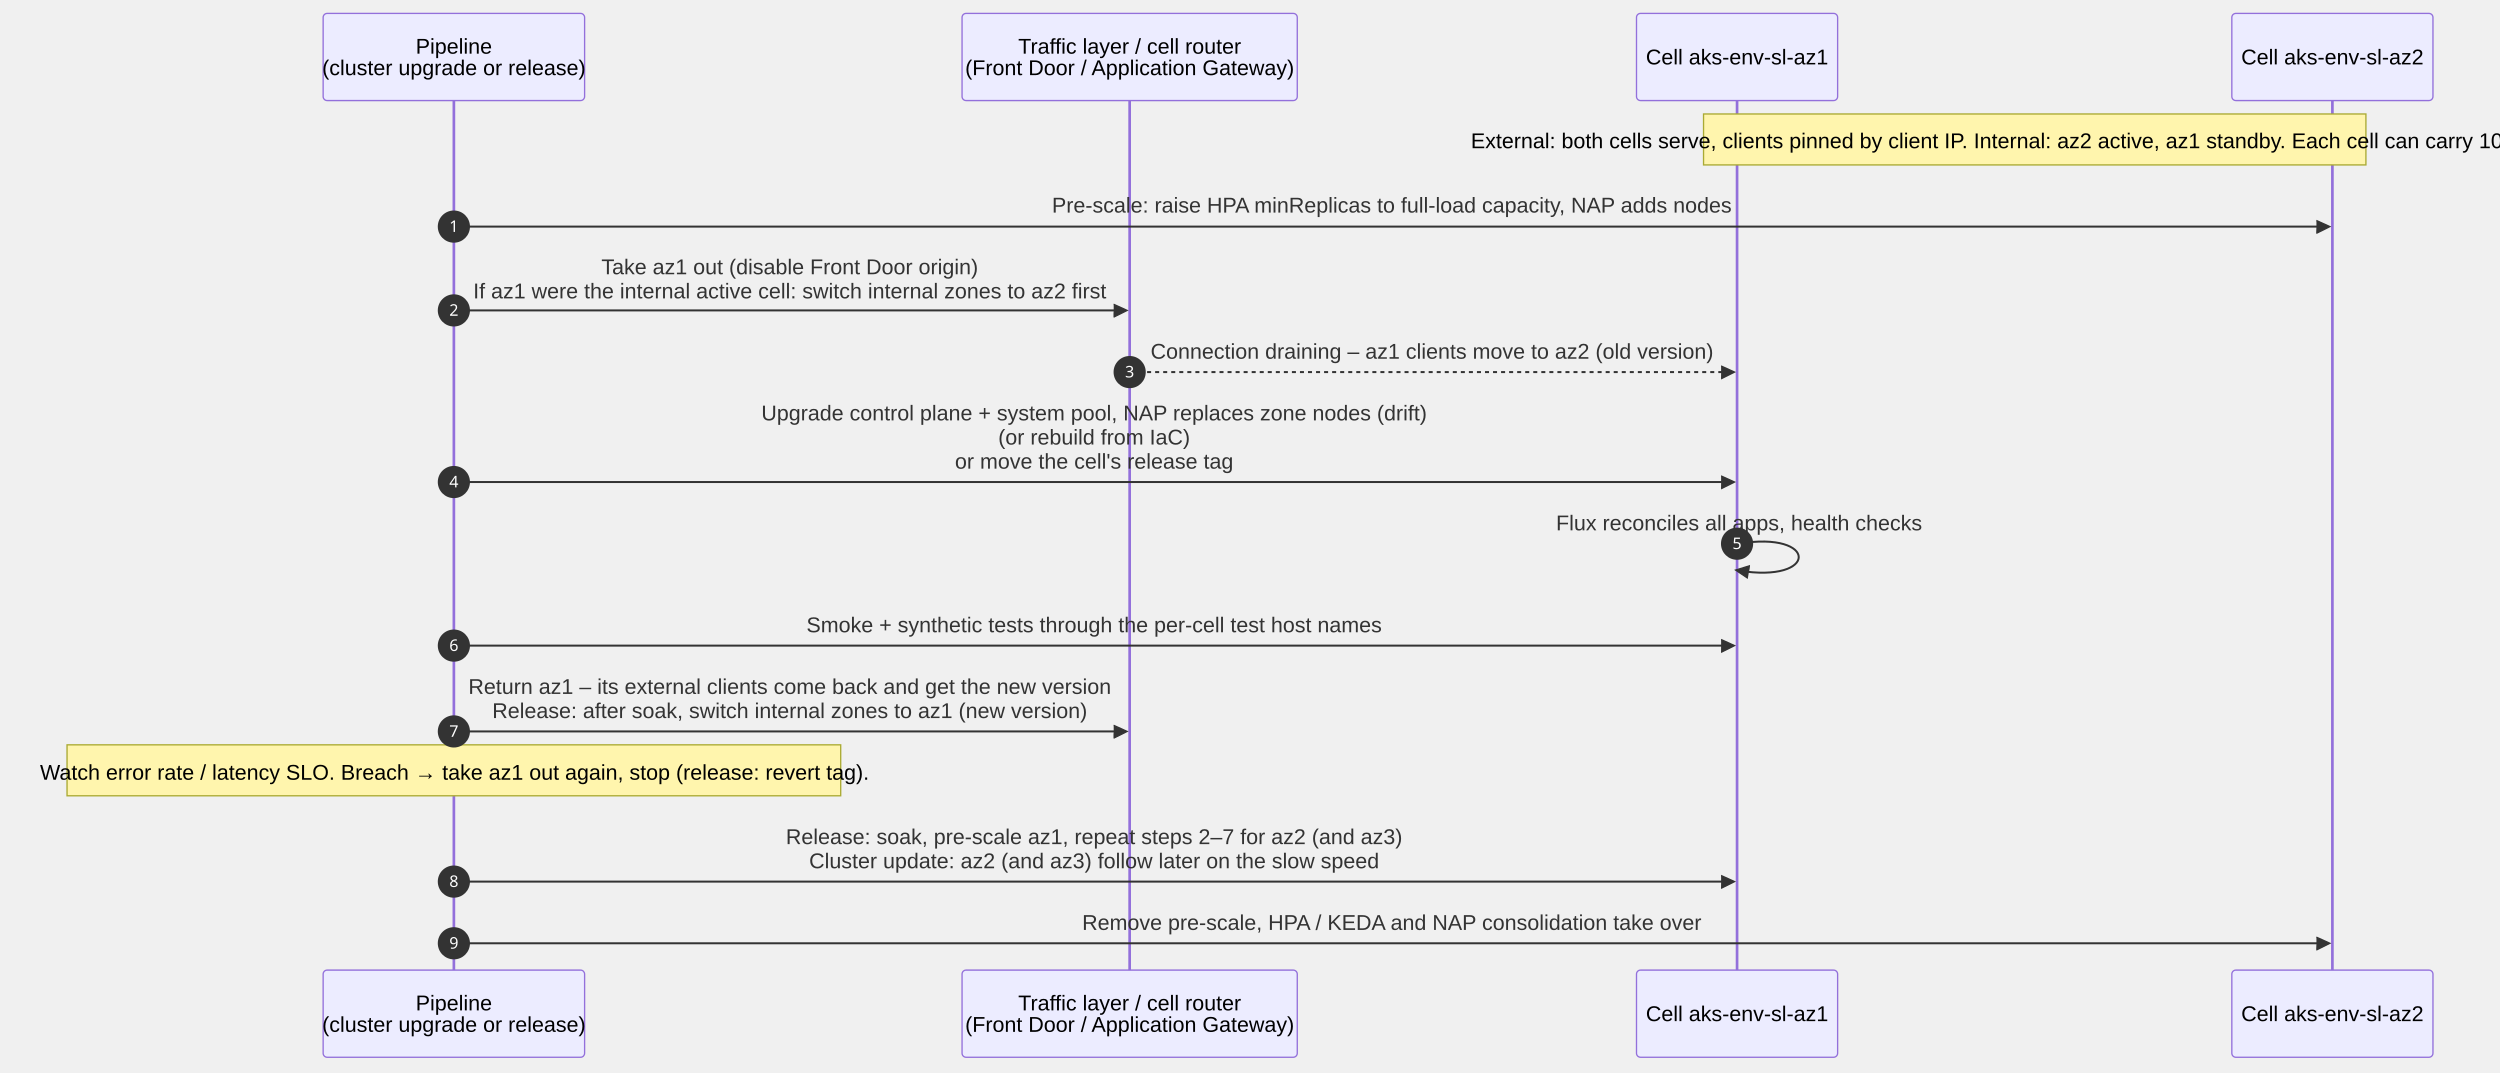
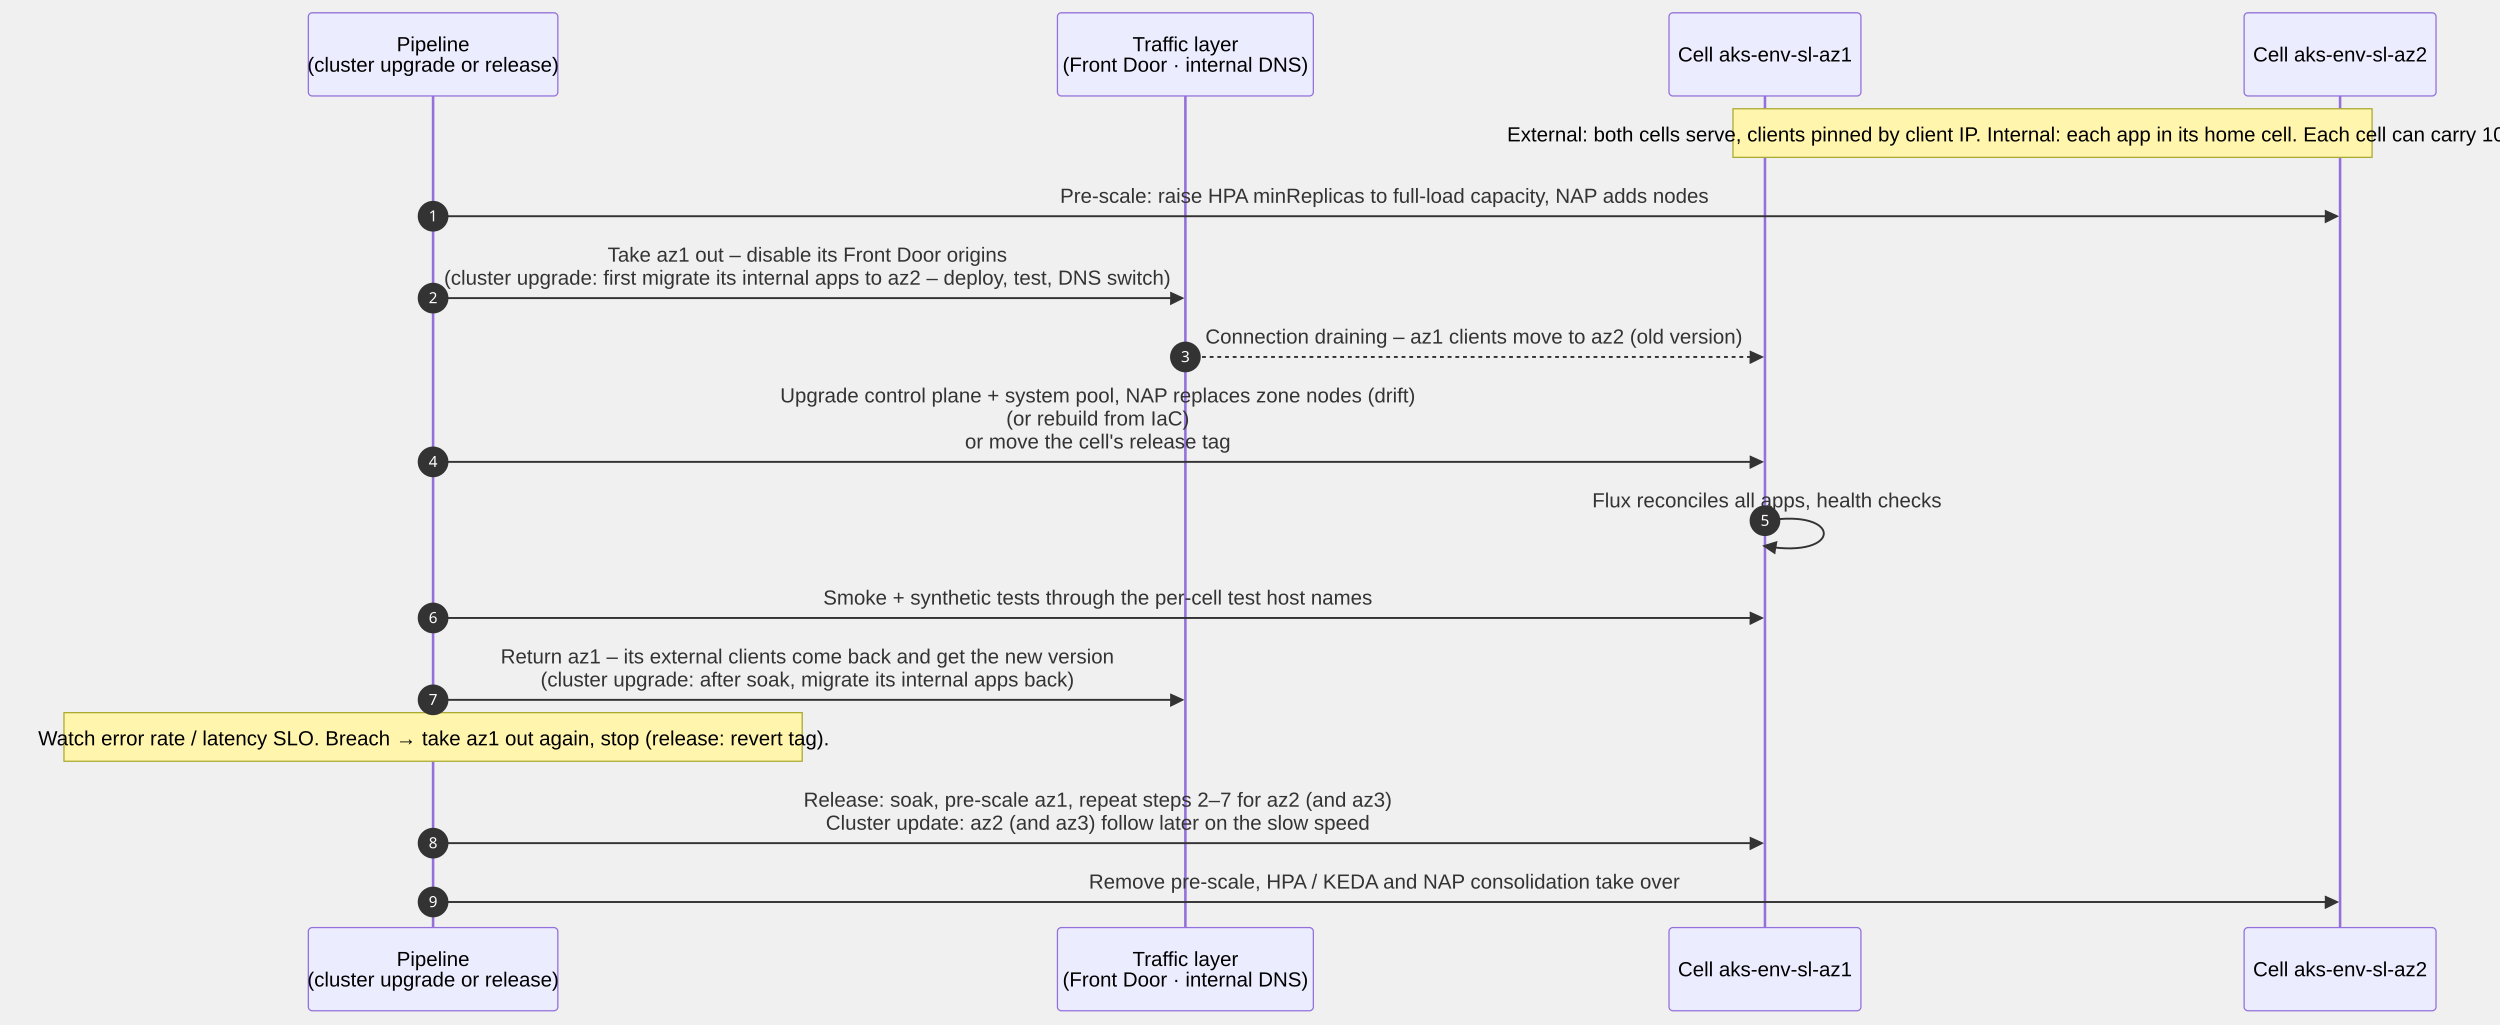
- <svg xmlns="http://www.w3.org/2000/svg" id="my-svg" width="100%" style="max-width: 1864.5px; background-color: white;" viewBox="-241 -10 1864.5 799.5" role="graphics-document document" aria-roledescription="sequence">
+ <svg xmlns="http://www.w3.org/2000/svg" id="my-svg" width="100%" style="max-width: 1954px; background-color: white;" viewBox="-241 -10 1954 801" role="graphics-document document" aria-roledescription="sequence">
  <g>
-     <rect x="1423.5" y="713.5" fill="#eaeaea" stroke="#666" width="150" height="65" name="B" rx="3" ry="3" class="actor actor-bottom" />
-     <text x="1498.5" y="746" dominant-baseline="central" alignment-baseline="central" class="actor actor-box" style="text-anchor: middle; font-size: 16px; font-weight: 400;">
-       <tspan x="1498.5" dy="0">Cell aks-env-sl-az2</tspan>
+     <rect x="1513" y="715" fill="#eaeaea" stroke="#666" width="150" height="65" name="B" rx="3" ry="3" class="actor actor-bottom" />
+     <text x="1588" y="747.5" dominant-baseline="central" alignment-baseline="central" class="actor actor-box" style="text-anchor: middle; font-size: 16px; font-weight: 400;">
+       <tspan x="1588" dy="0">Cell aks-env-sl-az2</tspan>
    </text>
  </g>
  <g>
-     <rect x="979.5" y="713.5" fill="#eaeaea" stroke="#666" width="150" height="65" name="A" rx="3" ry="3" class="actor actor-bottom" />
-     <text x="1054.5" y="746" dominant-baseline="central" alignment-baseline="central" class="actor actor-box" style="text-anchor: middle; font-size: 16px; font-weight: 400;">
-       <tspan x="1054.5" dy="0">Cell aks-env-sl-az1</tspan>
+     <rect x="1063.5" y="715" fill="#eaeaea" stroke="#666" width="150" height="65" name="A" rx="3" ry="3" class="actor actor-bottom" />
+     <text x="1138.5" y="747.5" dominant-baseline="central" alignment-baseline="central" class="actor actor-box" style="text-anchor: middle; font-size: 16px; font-weight: 400;">
+       <tspan x="1138.5" dy="0">Cell aks-env-sl-az1</tspan>
    </text>
  </g>
  <g>
-     <rect x="476.5" y="713.5" fill="#eaeaea" stroke="#666" width="250" height="65" name="T" rx="3" ry="3" class="actor actor-bottom" />
-     <text x="601.5" y="746" dominant-baseline="central" alignment-baseline="central" class="actor actor-box" style="text-anchor: middle; font-size: 16px; font-weight: 400;">
-       <tspan x="601.5" dy="-8">Traffic layer / cell router</tspan>
+     <rect x="585.5" y="715" fill="#eaeaea" stroke="#666" width="200" height="65" name="T" rx="3" ry="3" class="actor actor-bottom" />
+     <text x="685.5" y="747.5" dominant-baseline="central" alignment-baseline="central" class="actor actor-box" style="text-anchor: middle; font-size: 16px; font-weight: 400;">
+       <tspan x="685.5" dy="-8">Traffic layer</tspan>
    </text>
-     <text x="601.5" y="746" dominant-baseline="central" alignment-baseline="central" class="actor actor-box" style="text-anchor: middle; font-size: 16px; font-weight: 400;">
-       <tspan x="601.5" dy="8">(Front Door / Application Gateway)</tspan>
+     <text x="685.5" y="747.5" dominant-baseline="central" alignment-baseline="central" class="actor actor-box" style="text-anchor: middle; font-size: 16px; font-weight: 400;">
+       <tspan x="685.5" dy="8">(Front Door · internal DNS)</tspan>
    </text>
  </g>
  <g>
-     <rect x="0" y="713.5" fill="#eaeaea" stroke="#666" width="195" height="65" name="P" rx="3" ry="3" class="actor actor-bottom" />
-     <text x="97.5" y="746" dominant-baseline="central" alignment-baseline="central" class="actor actor-box" style="text-anchor: middle; font-size: 16px; font-weight: 400;">
+     <rect x="0" y="715" fill="#eaeaea" stroke="#666" width="195" height="65" name="P" rx="3" ry="3" class="actor actor-bottom" />
+     <text x="97.5" y="747.5" dominant-baseline="central" alignment-baseline="central" class="actor actor-box" style="text-anchor: middle; font-size: 16px; font-weight: 400;">
      <tspan x="97.5" dy="-8">Pipeline</tspan>
    </text>
-     <text x="97.5" y="746" dominant-baseline="central" alignment-baseline="central" class="actor actor-box" style="text-anchor: middle; font-size: 16px; font-weight: 400;">
+     <text x="97.5" y="747.5" dominant-baseline="central" alignment-baseline="central" class="actor actor-box" style="text-anchor: middle; font-size: 16px; font-weight: 400;">
      <tspan x="97.5" dy="8">(cluster upgrade or release)</tspan>
    </text>
  </g>
  <g>
-     <line id="actor3" x1="1498.5" y1="65" x2="1498.5" y2="713.5" class="actor-line 200" stroke-width="0.5px" stroke="#999" name="B" data-et="life-line" data-id="B" />
+     <line id="actor3" x1="1588" y1="65" x2="1588" y2="715" class="actor-line 200" stroke-width="0.5px" stroke="#999" name="B" data-et="life-line" data-id="B" />
    <g id="root-3" data-et="participant" data-type="participant" data-id="B">
-       <rect x="1423.5" y="0" fill="#eaeaea" stroke="#666" width="150" height="65" name="B" rx="3" ry="3" class="actor actor-top" />
-       <text x="1498.5" y="32.5" dominant-baseline="central" alignment-baseline="central" class="actor actor-box" style="text-anchor: middle; font-size: 16px; font-weight: 400;">
-         <tspan x="1498.5" dy="0">Cell aks-env-sl-az2</tspan>
+       <rect x="1513" y="0" fill="#eaeaea" stroke="#666" width="150" height="65" name="B" rx="3" ry="3" class="actor actor-top" />
+       <text x="1588" y="32.5" dominant-baseline="central" alignment-baseline="central" class="actor actor-box" style="text-anchor: middle; font-size: 16px; font-weight: 400;">
+         <tspan x="1588" dy="0">Cell aks-env-sl-az2</tspan>
      </text>
    </g>
  </g>
  <g>
-     <line id="actor2" x1="1054.5" y1="65" x2="1054.5" y2="713.5" class="actor-line 200" stroke-width="0.5px" stroke="#999" name="A" data-et="life-line" data-id="A" />
+     <line id="actor2" x1="1138.5" y1="65" x2="1138.5" y2="715" class="actor-line 200" stroke-width="0.5px" stroke="#999" name="A" data-et="life-line" data-id="A" />
    <g id="root-2" data-et="participant" data-type="participant" data-id="A">
-       <rect x="979.5" y="0" fill="#eaeaea" stroke="#666" width="150" height="65" name="A" rx="3" ry="3" class="actor actor-top" />
-       <text x="1054.5" y="32.5" dominant-baseline="central" alignment-baseline="central" class="actor actor-box" style="text-anchor: middle; font-size: 16px; font-weight: 400;">
-         <tspan x="1054.5" dy="0">Cell aks-env-sl-az1</tspan>
+       <rect x="1063.5" y="0" fill="#eaeaea" stroke="#666" width="150" height="65" name="A" rx="3" ry="3" class="actor actor-top" />
+       <text x="1138.5" y="32.5" dominant-baseline="central" alignment-baseline="central" class="actor actor-box" style="text-anchor: middle; font-size: 16px; font-weight: 400;">
+         <tspan x="1138.5" dy="0">Cell aks-env-sl-az1</tspan>
      </text>
    </g>
  </g>
  <g>
-     <line id="actor1" x1="601.5" y1="65" x2="601.5" y2="713.5" class="actor-line 200" stroke-width="0.5px" stroke="#999" name="T" data-et="life-line" data-id="T" />
+     <line id="actor1" x1="685.5" y1="65" x2="685.5" y2="715" class="actor-line 200" stroke-width="0.5px" stroke="#999" name="T" data-et="life-line" data-id="T" />
    <g id="root-1" data-et="participant" data-type="participant" data-id="T">
-       <rect x="476.5" y="0" fill="#eaeaea" stroke="#666" width="250" height="65" name="T" rx="3" ry="3" class="actor actor-top" />
-       <text x="601.5" y="32.5" dominant-baseline="central" alignment-baseline="central" class="actor actor-box" style="text-anchor: middle; font-size: 16px; font-weight: 400;">
-         <tspan x="601.5" dy="-8">Traffic layer / cell router</tspan>
+       <rect x="585.5" y="0" fill="#eaeaea" stroke="#666" width="200" height="65" name="T" rx="3" ry="3" class="actor actor-top" />
+       <text x="685.5" y="32.5" dominant-baseline="central" alignment-baseline="central" class="actor actor-box" style="text-anchor: middle; font-size: 16px; font-weight: 400;">
+         <tspan x="685.5" dy="-8">Traffic layer</tspan>
      </text>
-       <text x="601.5" y="32.5" dominant-baseline="central" alignment-baseline="central" class="actor actor-box" style="text-anchor: middle; font-size: 16px; font-weight: 400;">
-         <tspan x="601.5" dy="8">(Front Door / Application Gateway)</tspan>
+       <text x="685.5" y="32.5" dominant-baseline="central" alignment-baseline="central" class="actor actor-box" style="text-anchor: middle; font-size: 16px; font-weight: 400;">
+         <tspan x="685.5" dy="8">(Front Door · internal DNS)</tspan>
      </text>
    </g>
  </g>
  <g>
-     <line id="actor0" x1="97.5" y1="65" x2="97.5" y2="713.5" class="actor-line 200" stroke-width="0.5px" stroke="#999" name="P" data-et="life-line" data-id="P" />
+     <line id="actor0" x1="97.5" y1="65" x2="97.5" y2="715" class="actor-line 200" stroke-width="0.5px" stroke="#999" name="P" data-et="life-line" data-id="P" />
    <g id="root-0" data-et="participant" data-type="participant" data-id="P">
      <rect x="0" y="0" fill="#eaeaea" stroke="#666" width="195" height="65" name="P" rx="3" ry="3" class="actor actor-top" />
      <text x="97.5" y="32.5" dominant-baseline="central" alignment-baseline="central" class="actor actor-box" style="text-anchor: middle; font-size: 16px; font-weight: 400;">
        <tspan x="97.5" dy="-8">Pipeline</tspan>
      </text>
      <text x="97.5" y="32.5" dominant-baseline="central" alignment-baseline="central" class="actor actor-box" style="text-anchor: middle; font-size: 16px; font-weight: 400;">
        <tspan x="97.5" dy="8">(cluster upgrade or release)</tspan>
      </text>
    </g>
  </g>
  <style>#my-svg{font-family:"trebuchet ms",verdana,arial,sans-serif;font-size:16px;fill:#333;}@keyframes edge-animation-frame{from{stroke-dashoffset:0;}}@keyframes dash{to{stroke-dashoffset:0;}}#my-svg .edge-animation-slow{stroke-dasharray:9,5!important;stroke-dashoffset:900;animation:dash 50s linear infinite;stroke-linecap:round;}#my-svg .edge-animation-fast{stroke-dasharray:9,5!important;stroke-dashoffset:900;animation:dash 20s linear infinite;stroke-linecap:round;}#my-svg .error-icon{fill:#552222;}#my-svg .error-text{fill:#552222;stroke:#552222;}#my-svg .edge-thickness-normal{stroke-width:1px;}#my-svg .edge-thickness-thick{stroke-width:3.5px;}#my-svg .edge-pattern-solid{stroke-dasharray:0;}#my-svg .edge-thickness-invisible{stroke-width:0;fill:none;}#my-svg .edge-pattern-dashed{stroke-dasharray:3;}#my-svg .edge-pattern-dotted{stroke-dasharray:2;}#my-svg .marker{fill:#333333;stroke:#333333;}#my-svg .marker.cross{stroke:#333333;}#my-svg svg{font-family:"trebuchet ms",verdana,arial,sans-serif;font-size:16px;}#my-svg p{margin:0;}#my-svg .actor{stroke:#9370DB;fill:#ECECFF;stroke-width:1;}#my-svg rect.actor.outer-path[data-look="neo"]{filter:drop-shadow(1px 2px 2px rgba(185, 185, 185, 1));}#my-svg rect.note[data-look="neo"]{stroke:#aaaa33;fill:#fff5ad;filter:drop-shadow(1px 2px 2px rgba(185, 185, 185, 1));}#my-svg text.actor&gt;tspan{fill:black;stroke:none;}#my-svg .actor-line{stroke:#9370DB;}#my-svg .innerArc{stroke-width:1.5;stroke-dasharray:none;}#my-svg .messageLine0{stroke-width:1.5;stroke-dasharray:none;stroke:#333;}#my-svg .messageLine1{stroke-width:1.5;stroke-dasharray:2,2;stroke:#333;}#my-svg [id$="-arrowhead"] path{fill:#333;stroke:#333;}#my-svg .sequenceNumber{fill:white;}#my-svg [id$="-sequencenumber"]{fill:#333;}#my-svg [id$="-crosshead"] path{fill:#333;stroke:#333;}#my-svg .messageText{fill:#333;stroke:none;}#my-svg .labelBox{stroke:#9370DB;fill:#ECECFF;filter:none;}#my-svg .labelText,#my-svg .labelText&gt;tspan{fill:black;stroke:none;}#my-svg .loopText,#my-svg .loopText&gt;tspan{fill:black;stroke:none;}#my-svg .sectionTitle,#my-svg .sectionTitle&gt;tspan{fill:black;stroke:none;}#my-svg .loopLine{stroke-width:2px;stroke-dasharray:2,2;stroke:#9370DB;fill:#9370DB;}#my-svg .note{stroke:#aaaa33;fill:#fff5ad;}#my-svg .noteText,#my-svg .noteText&gt;tspan{fill:black;stroke:none;font-weight:normal;}#my-svg .activation0{fill:#f4f4f4;stroke:#666;}#my-svg .activation1{fill:#f4f4f4;stroke:#666;}#my-svg .activation2{fill:#f4f4f4;stroke:#666;}#my-svg .actorPopupMenu{position:absolute;}#my-svg .actorPopupMenuPanel{position:absolute;fill:#ECECFF;box-shadow:0px 8px 16px 0px rgba(0,0,0,0.2);filter:drop-shadow(3px 5px 2px rgb(0 0 0 / 0.4));}#my-svg .actor-man circle,#my-svg line{fill:#ECECFF;stroke-width:2px;}#my-svg g rect.rect{filter:drop-shadow(1px 2px 2px rgba(185, 185, 185, 1));stroke:#9370DB;}#my-svg .node .neo-node{stroke:#9370DB;}#my-svg [data-look="neo"].node rect,#my-svg [data-look="neo"].cluster rect,#my-svg [data-look="neo"].node polygon{stroke:#9370DB;filter:drop-shadow(1px 2px 2px rgba(185, 185, 185, 1));}#my-svg [data-look="neo"].swimlane.cluster rect{filter:none;}#my-svg [data-look="neo"].node path{stroke:#9370DB;stroke-width:1px;}#my-svg [data-look="neo"].node .outer-path{filter:drop-shadow(1px 2px 2px rgba(185, 185, 185, 1));}#my-svg [data-look="neo"].node .neo-line path{stroke:#9370DB;filter:none;}#my-svg [data-look="neo"].node circle{stroke:#9370DB;filter:drop-shadow(1px 2px 2px rgba(185, 185, 185, 1));}#my-svg [data-look="neo"].node circle .state-start{fill:#000000;}#my-svg [data-look="neo"].icon-shape .icon{fill:#9370DB;filter:drop-shadow(1px 2px 2px rgba(185, 185, 185, 1));}#my-svg [data-look="neo"].icon-shape .icon-neo path{stroke:#9370DB;filter:drop-shadow(1px 2px 2px rgba(185, 185, 185, 1));}#my-svg :root{--mermaid-font-family:"trebuchet ms",verdana,arial,sans-serif;}</style>
  <g />
  <defs>
    <symbol id="my-svg-computer" width="24" height="24">
      <path transform="scale(.5)" d="M2 2v13h20v-13h-20zm18 11h-16v-9h16v9zm-10.228 6l.466-1h3.524l.467 1h-4.457zm14.228 3h-24l2-6h2.104l-1.33 4h18.45l-1.297-4h2.073l2 6zm-5-10h-14v-7h14v7z" />
    </symbol>
  </defs>
  <defs>
    <symbol id="my-svg-database" fill-rule="evenodd" clip-rule="evenodd">
      <path transform="scale(.5)" d="M12.258.001l.256.004.255.005.253.008.251.01.249.012.247.015.246.016.242.019.241.02.239.023.236.024.233.027.231.028.229.031.225.032.223.034.22.036.217.038.214.04.211.041.208.043.205.045.201.046.198.048.194.05.191.051.187.053.183.054.18.056.175.057.172.059.168.06.163.061.16.063.155.064.15.066.074.033.073.033.071.034.07.034.069.035.068.035.067.035.066.035.064.036.064.036.062.036.06.036.06.037.058.037.058.037.055.038.055.038.053.038.052.038.051.039.05.039.048.039.047.039.045.04.044.04.043.04.041.04.04.041.039.041.037.041.036.041.034.041.033.042.032.042.03.042.029.042.027.042.026.043.024.043.023.043.021.043.02.043.018.044.017.043.015.044.013.044.012.044.011.045.009.044.007.045.006.045.004.045.002.045.001.045v17l-.001.045-.002.045-.004.045-.006.045-.007.045-.009.044-.011.045-.012.044-.013.044-.015.044-.017.043-.018.044-.02.043-.021.043-.023.043-.024.043-.026.043-.027.042-.029.042-.03.042-.032.042-.033.042-.034.041-.036.041-.037.041-.039.041-.04.041-.041.04-.043.04-.044.04-.045.04-.047.039-.048.039-.05.039-.051.039-.052.038-.053.038-.055.038-.055.038-.058.037-.058.037-.06.037-.06.036-.062.036-.064.036-.064.036-.066.035-.067.035-.068.035-.069.035-.07.034-.071.034-.073.033-.074.033-.15.066-.155.064-.16.063-.163.061-.168.06-.172.059-.175.057-.18.056-.183.054-.187.053-.191.051-.194.05-.198.048-.201.046-.205.045-.208.043-.211.041-.214.04-.217.038-.22.036-.223.034-.225.032-.229.031-.231.028-.233.027-.236.024-.239.023-.241.02-.242.019-.246.016-.247.015-.249.012-.251.01-.253.008-.255.005-.256.004-.258.001-.258-.001-.256-.004-.255-.005-.253-.008-.251-.01-.249-.012-.247-.015-.245-.016-.243-.019-.241-.02-.238-.023-.236-.024-.234-.027-.231-.028-.228-.031-.226-.032-.223-.034-.22-.036-.217-.038-.214-.04-.211-.041-.208-.043-.204-.045-.201-.046-.198-.048-.195-.05-.19-.051-.187-.053-.184-.054-.179-.056-.176-.057-.172-.059-.167-.06-.164-.061-.159-.063-.155-.064-.151-.066-.074-.033-.072-.033-.072-.034-.07-.034-.069-.035-.068-.035-.067-.035-.066-.035-.064-.036-.063-.036-.062-.036-.061-.036-.06-.037-.058-.037-.057-.037-.056-.038-.055-.038-.053-.038-.052-.038-.051-.039-.049-.039-.049-.039-.046-.039-.046-.04-.044-.04-.043-.04-.041-.04-.04-.041-.039-.041-.037-.041-.036-.041-.034-.041-.033-.042-.032-.042-.03-.042-.029-.042-.027-.042-.026-.043-.024-.043-.023-.043-.021-.043-.02-.043-.018-.044-.017-.043-.015-.044-.013-.044-.012-.044-.011-.045-.009-.044-.007-.045-.006-.045-.004-.045-.002-.045-.001-.045v-17l.001-.045.002-.045.004-.045.006-.045.007-.045.009-.044.011-.045.012-.044.013-.044.015-.044.017-.043.018-.044.02-.043.021-.043.023-.043.024-.043.026-.043.027-.042.029-.042.03-.042.032-.042.033-.042.034-.041.036-.041.037-.041.039-.041.04-.041.041-.04.043-.04.044-.04.046-.04.046-.039.049-.039.049-.039.051-.039.052-.038.053-.038.055-.038.056-.038.057-.037.058-.037.06-.037.061-.036.062-.036.063-.036.064-.036.066-.035.067-.035.068-.035.069-.035.07-.034.072-.034.072-.033.074-.033.151-.066.155-.064.159-.063.164-.061.167-.06.172-.059.176-.057.179-.056.184-.054.187-.053.19-.051.195-.05.198-.048.201-.046.204-.045.208-.043.211-.041.214-.04.217-.038.22-.036.223-.034.226-.032.228-.031.231-.028.234-.027.236-.024.238-.023.241-.02.243-.019.245-.016.247-.015.249-.012.251-.01.253-.008.255-.005.256-.004.258-.001.258.001zm-9.258 20.499v.01l.001.021.003.021.004.022.005.021.006.022.007.022.009.023.01.022.011.023.012.023.013.023.015.023.016.024.017.023.018.024.019.024.021.024.022.025.023.024.024.025.052.049.056.05.061.051.066.051.07.051.075.051.079.052.084.052.088.052.092.052.097.052.102.051.105.052.11.052.114.051.119.051.123.051.127.05.131.05.135.05.139.048.144.049.147.047.152.047.155.047.16.045.163.045.167.043.171.043.176.041.178.041.183.039.187.039.19.037.194.035.197.035.202.033.204.031.209.03.212.029.216.027.219.025.222.024.226.021.23.02.233.018.236.016.24.015.243.012.246.01.249.008.253.005.256.004.259.001.26-.001.257-.004.254-.005.25-.008.247-.011.244-.012.241-.014.237-.016.233-.018.231-.021.226-.021.224-.024.22-.026.216-.027.212-.028.21-.031.205-.031.202-.034.198-.034.194-.036.191-.037.187-.039.183-.04.179-.04.175-.042.172-.043.168-.044.163-.045.16-.046.155-.046.152-.047.148-.048.143-.049.139-.049.136-.05.131-.05.126-.05.123-.051.118-.052.114-.051.11-.052.106-.052.101-.052.096-.052.092-.052.088-.053.083-.051.079-.052.074-.052.07-.051.065-.051.06-.051.056-.05.051-.05.023-.024.023-.025.021-.024.02-.024.019-.024.018-.024.017-.024.015-.023.014-.024.013-.023.012-.023.01-.023.01-.022.008-.022.006-.022.006-.022.004-.022.004-.021.001-.021.001-.021v-4.127l-.077.055-.08.053-.083.054-.085.053-.087.052-.09.052-.093.051-.095.05-.097.05-.1.049-.102.049-.105.048-.106.047-.109.047-.111.046-.114.045-.115.045-.118.044-.12.043-.122.042-.124.042-.126.041-.128.04-.13.04-.132.038-.134.038-.135.037-.138.037-.139.035-.142.035-.143.034-.144.033-.147.032-.148.031-.15.03-.151.03-.153.029-.154.027-.156.027-.158.026-.159.025-.161.024-.162.023-.163.022-.165.021-.166.02-.167.019-.169.018-.169.017-.171.016-.173.015-.173.014-.175.013-.175.012-.177.011-.178.01-.179.008-.179.008-.181.006-.182.005-.182.004-.184.003-.184.002h-.37l-.184-.002-.184-.003-.182-.004-.182-.005-.181-.006-.179-.008-.179-.008-.178-.01-.176-.011-.176-.012-.175-.013-.173-.014-.172-.015-.171-.016-.17-.017-.169-.018-.167-.019-.166-.02-.165-.021-.163-.022-.162-.023-.161-.024-.159-.025-.157-.026-.156-.027-.155-.027-.153-.029-.151-.03-.15-.03-.148-.031-.146-.032-.145-.033-.143-.034-.141-.035-.14-.035-.137-.037-.136-.037-.134-.038-.132-.038-.13-.04-.128-.04-.126-.041-.124-.042-.122-.042-.12-.044-.117-.043-.116-.045-.113-.045-.112-.046-.109-.047-.106-.047-.105-.048-.102-.049-.1-.049-.097-.05-.095-.05-.093-.052-.09-.051-.087-.052-.085-.053-.083-.054-.08-.054-.077-.054v4.127zm0-5.654v.011l.001.021.003.021.004.021.005.022.006.022.007.022.009.022.01.022.011.023.012.023.013.023.015.024.016.023.017.024.018.024.019.024.021.024.022.024.023.025.024.024.052.05.056.05.061.05.066.051.07.051.075.052.079.051.084.052.088.052.092.052.097.052.102.052.105.052.11.051.114.051.119.052.123.05.127.051.131.05.135.049.139.049.144.048.147.048.152.047.155.046.16.045.163.045.167.044.171.042.176.042.178.04.183.04.187.038.19.037.194.036.197.034.202.033.204.032.209.03.212.028.216.027.219.025.222.024.226.022.23.02.233.018.236.016.24.014.243.012.246.01.249.008.253.006.256.003.259.001.26-.001.257-.003.254-.006.25-.008.247-.01.244-.012.241-.015.237-.016.233-.018.231-.02.226-.022.224-.024.22-.025.216-.027.212-.029.21-.03.205-.032.202-.033.198-.035.194-.036.191-.037.187-.039.183-.039.179-.041.175-.042.172-.043.168-.044.163-.045.16-.045.155-.047.152-.047.148-.048.143-.048.139-.05.136-.049.131-.05.126-.051.123-.051.118-.051.114-.052.11-.052.106-.052.101-.052.096-.052.092-.052.088-.052.083-.052.079-.052.074-.051.07-.052.065-.051.06-.05.056-.051.051-.049.023-.025.023-.024.021-.025.02-.024.019-.024.018-.024.017-.024.015-.023.014-.023.013-.024.012-.022.01-.023.01-.023.008-.022.006-.022.006-.022.004-.021.004-.022.001-.021.001-.021v-4.139l-.077.054-.08.054-.083.054-.085.052-.087.053-.09.051-.093.051-.095.051-.097.05-.1.049-.102.049-.105.048-.106.047-.109.047-.111.046-.114.045-.115.044-.118.044-.12.044-.122.042-.124.042-.126.041-.128.04-.13.039-.132.039-.134.038-.135.037-.138.036-.139.036-.142.035-.143.033-.144.033-.147.033-.148.031-.15.03-.151.03-.153.028-.154.028-.156.027-.158.026-.159.025-.161.024-.162.023-.163.022-.165.021-.166.02-.167.019-.169.018-.169.017-.171.016-.173.015-.173.014-.175.013-.175.012-.177.011-.178.009-.179.009-.179.007-.181.007-.182.005-.182.004-.184.003-.184.002h-.37l-.184-.002-.184-.003-.182-.004-.182-.005-.181-.007-.179-.007-.179-.009-.178-.009-.176-.011-.176-.012-.175-.013-.173-.014-.172-.015-.171-.016-.17-.017-.169-.018-.167-.019-.166-.02-.165-.021-.163-.022-.162-.023-.161-.024-.159-.025-.157-.026-.156-.027-.155-.028-.153-.028-.151-.03-.15-.03-.148-.031-.146-.033-.145-.033-.143-.033-.141-.035-.14-.036-.137-.036-.136-.037-.134-.038-.132-.039-.13-.039-.128-.04-.126-.041-.124-.042-.122-.043-.12-.043-.117-.044-.116-.044-.113-.046-.112-.046-.109-.046-.106-.047-.105-.048-.102-.049-.1-.049-.097-.05-.095-.051-.093-.051-.09-.051-.087-.053-.085-.052-.083-.054-.08-.054-.077-.054v4.139zm0-5.666v.011l.001.02.003.022.004.021.005.022.006.021.007.022.009.023.01.022.011.023.012.023.013.023.015.023.016.024.017.024.018.023.019.024.021.025.022.024.023.024.024.025.052.05.056.05.061.05.066.051.07.051.075.052.079.051.084.052.088.052.092.052.097.052.102.052.105.051.11.052.114.051.119.051.123.051.127.05.131.05.135.05.139.049.144.048.147.048.152.047.155.046.16.045.163.045.167.043.171.043.176.042.178.04.183.04.187.038.19.037.194.036.197.034.202.033.204.032.209.03.212.028.216.027.219.025.222.024.226.021.23.02.233.018.236.017.24.014.243.012.246.01.249.008.253.006.256.003.259.001.26-.001.257-.003.254-.006.25-.008.247-.01.244-.013.241-.014.237-.016.233-.018.231-.02.226-.022.224-.024.22-.025.216-.027.212-.029.21-.03.205-.032.202-.033.198-.035.194-.036.191-.037.187-.039.183-.039.179-.041.175-.042.172-.043.168-.044.163-.045.16-.045.155-.047.152-.047.148-.048.143-.049.139-.049.136-.049.131-.051.126-.05.123-.051.118-.052.114-.051.11-.052.106-.052.101-.052.096-.052.092-.052.088-.052.083-.052.079-.052.074-.052.07-.051.065-.051.06-.051.056-.05.051-.049.023-.025.023-.025.021-.024.02-.024.019-.024.018-.024.017-.024.015-.023.014-.024.013-.023.012-.023.01-.022.01-.023.008-.022.006-.022.006-.022.004-.022.004-.021.001-.021.001-.021v-4.153l-.077.054-.08.054-.083.053-.085.053-.087.053-.09.051-.093.051-.095.051-.097.05-.1.049-.102.048-.105.048-.106.048-.109.046-.111.046-.114.046-.115.044-.118.044-.12.043-.122.043-.124.042-.126.041-.128.04-.13.039-.132.039-.134.038-.135.037-.138.036-.139.036-.142.034-.143.034-.144.033-.147.032-.148.032-.15.03-.151.03-.153.028-.154.028-.156.027-.158.026-.159.024-.161.024-.162.023-.163.023-.165.021-.166.02-.167.019-.169.018-.169.017-.171.016-.173.015-.173.014-.175.013-.175.012-.177.01-.178.01-.179.009-.179.007-.181.006-.182.006-.182.004-.184.003-.184.001-.185.001-.185-.001-.184-.001-.184-.003-.182-.004-.182-.006-.181-.006-.179-.007-.179-.009-.178-.01-.176-.01-.176-.012-.175-.013-.173-.014-.172-.015-.171-.016-.17-.017-.169-.018-.167-.019-.166-.02-.165-.021-.163-.023-.162-.023-.161-.024-.159-.024-.157-.026-.156-.027-.155-.028-.153-.028-.151-.03-.15-.03-.148-.032-.146-.032-.145-.033-.143-.034-.141-.034-.14-.036-.137-.036-.136-.037-.134-.038-.132-.039-.13-.039-.128-.041-.126-.041-.124-.041-.122-.043-.12-.043-.117-.044-.116-.044-.113-.046-.112-.046-.109-.046-.106-.048-.105-.048-.102-.048-.1-.05-.097-.049-.095-.051-.093-.051-.09-.052-.087-.052-.085-.053-.083-.053-.08-.054-.077-.054v4.153zm8.74-8.179l-.257.004-.254.005-.25.008-.247.011-.244.012-.241.014-.237.016-.233.018-.231.021-.226.022-.224.023-.22.026-.216.027-.212.028-.21.031-.205.032-.202.033-.198.034-.194.036-.191.038-.187.038-.183.04-.179.041-.175.042-.172.043-.168.043-.163.045-.16.046-.155.046-.152.048-.148.048-.143.048-.139.049-.136.05-.131.05-.126.051-.123.051-.118.051-.114.052-.11.052-.106.052-.101.052-.096.052-.092.052-.088.052-.083.052-.079.052-.074.051-.07.052-.065.051-.06.05-.056.05-.051.05-.023.025-.023.024-.021.024-.02.025-.019.024-.018.024-.017.023-.015.024-.014.023-.013.023-.012.023-.01.023-.01.022-.008.022-.006.023-.006.021-.004.022-.004.021-.001.021-.001.021.001.021.001.021.004.021.004.022.006.021.006.023.008.022.01.022.01.023.012.023.013.023.014.023.015.024.017.023.018.024.019.024.02.025.021.024.023.024.023.025.051.05.056.05.06.05.065.051.07.052.074.051.079.052.083.052.088.052.092.052.096.052.101.052.106.052.11.052.114.052.118.051.123.051.126.051.131.05.136.05.139.049.143.048.148.048.152.048.155.046.16.046.163.045.168.043.172.043.175.042.179.041.183.04.187.038.191.038.194.036.198.034.202.033.205.032.21.031.212.028.216.027.22.026.224.023.226.022.231.021.233.018.237.016.241.014.244.012.247.011.25.008.254.005.257.004.26.001.26-.001.257-.004.254-.005.25-.008.247-.011.244-.012.241-.014.237-.016.233-.018.231-.021.226-.022.224-.023.22-.026.216-.027.212-.028.21-.031.205-.032.202-.033.198-.034.194-.036.191-.038.187-.038.183-.04.179-.041.175-.042.172-.043.168-.043.163-.045.16-.046.155-.046.152-.048.148-.048.143-.048.139-.049.136-.05.131-.05.126-.051.123-.051.118-.051.114-.052.11-.052.106-.052.101-.052.096-.052.092-.052.088-.052.083-.052.079-.052.074-.051.07-.052.065-.051.06-.05.056-.05.051-.05.023-.025.023-.024.021-.024.02-.025.019-.024.018-.024.017-.023.015-.024.014-.023.013-.023.012-.023.01-.023.01-.022.008-.022.006-.023.006-.021.004-.022.004-.021.001-.021.001-.021-.001-.021-.001-.021-.004-.021-.004-.022-.006-.021-.006-.023-.008-.022-.01-.022-.01-.023-.012-.023-.013-.023-.014-.023-.015-.024-.017-.023-.018-.024-.019-.024-.02-.025-.021-.024-.023-.024-.023-.025-.051-.05-.056-.05-.06-.05-.065-.051-.07-.052-.074-.051-.079-.052-.083-.052-.088-.052-.092-.052-.096-.052-.101-.052-.106-.052-.11-.052-.114-.052-.118-.051-.123-.051-.126-.051-.131-.05-.136-.05-.139-.049-.143-.048-.148-.048-.152-.048-.155-.046-.16-.046-.163-.045-.168-.043-.172-.043-.175-.042-.179-.041-.183-.04-.187-.038-.191-.038-.194-.036-.198-.034-.202-.033-.205-.032-.21-.031-.212-.028-.216-.027-.22-.026-.224-.023-.226-.022-.231-.021-.233-.018-.237-.016-.241-.014-.244-.012-.247-.011-.25-.008-.254-.005-.257-.004-.26-.001-.26.001z" />
    </symbol>
  </defs>
  <defs>
    <symbol id="my-svg-clock" width="24" height="24">
      <path transform="scale(.5)" d="M12 2c5.514 0 10 4.486 10 10s-4.486 10-10 10-10-4.486-10-10 4.486-10 10-10zm0-2c-6.627 0-12 5.373-12 12s5.373 12 12 12 12-5.373 12-12-5.373-12-12-12zm5.848 12.459c.202.038.202.333.001.372-1.907.361-6.045 1.111-6.547 1.111-.719 0-1.301-.582-1.301-1.301 0-.512.77-5.447 1.125-7.445.034-.192.312-.181.343.014l.985 6.238 5.394 1.011z" />
    </symbol>
  </defs>
  <defs>
    <marker id="my-svg-arrowhead" refX="7.9" refY="5" markerUnits="userSpaceOnUse" markerWidth="12" markerHeight="12" orient="auto-start-reverse">
      <path d="M -1 0 L 10 5 L 0 10 z" />
    </marker>
  </defs>
  <defs>
    <marker id="my-svg-crosshead" markerWidth="15" markerHeight="8" orient="auto" refX="4" refY="4.5">
      <path fill="none" stroke="#000000" stroke-width="1pt" d="M 1,2 L 6,7 M 6,2 L 1,7" style="stroke-dasharray: 0, 0;" />
    </marker>
  </defs>
  <defs>
    <marker id="my-svg-filled-head" refX="15.5" refY="7" markerWidth="20" markerHeight="28" orient="auto">
      <path d="M 18,7 L9,13 L14,7 L9,1 Z" />
    </marker>
  </defs>
  <defs>
    <marker id="my-svg-sequencenumber" refX="15" refY="15" markerWidth="60" markerHeight="40" orient="auto">
      <circle cx="15" cy="15" r="6" />
    </marker>
  </defs>
  <defs>
    <marker id="my-svg-solidTopArrowHead" refX="7.9" refY="7.25" markerUnits="userSpaceOnUse" markerWidth="12" markerHeight="12" orient="auto-start-reverse">
      <path d="M 0 0 L 10 8 L 0 8 z" />
    </marker>
  </defs>
  <defs>
    <marker id="my-svg-solidBottomArrowHead" refX="7.9" refY="0.75" markerUnits="userSpaceOnUse" markerWidth="12" markerHeight="12" orient="auto-start-reverse">
      <path d="M 0 0 L 10 0 L 0 8 z" />
    </marker>
  </defs>
  <defs>
    <marker id="my-svg-stickTopArrowHead" refX="7.5" refY="7" markerUnits="userSpaceOnUse" markerWidth="12" markerHeight="12" orient="auto-start-reverse">
      <path d="M 0 0 L 7 7" stroke="black" stroke-width="1.5" fill="none" />
    </marker>
  </defs>
  <defs>
    <marker id="my-svg-stickBottomArrowHead" refX="7.5" refY="0" markerUnits="userSpaceOnUse" markerWidth="12" markerHeight="12" orient="auto-start-reverse">
      <path d="M 0 7 L 7 0" stroke="black" stroke-width="1.5" fill="none" />
    </marker>
  </defs>
  <g data-et="note" data-id="i1">
-     <rect x="1029.5" y="75" fill="#EDF2AE" stroke="#666" width="494" height="38" class="note" />
-     <text x="1277" y="80" text-anchor="middle" dominant-baseline="middle" alignment-baseline="middle" class="noteText" dy="1em" style="font-size: 16px; font-weight: 400;">
-       <tspan x="1277">External: both cells serve, clients pinned by client IP. Internal: az2 active, az1 standby. Each cell can carry 100 % (N+1)</tspan>
+     <rect x="1113.5" y="75" fill="#EDF2AE" stroke="#666" width="499.5" height="38" class="note" />
+     <text x="1363" y="80" text-anchor="middle" dominant-baseline="middle" alignment-baseline="middle" class="noteText" dy="1em" style="font-size: 16px; font-weight: 400;">
+       <tspan x="1363">External: both cells serve, clients pinned by client IP. Internal: each app in its home cell. Each cell can carry 100 % (N+1)</tspan>
    </text>
  </g>
  <g data-et="note" data-id="i9">
-     <rect x="-191" y="545.5" fill="#EDF2AE" stroke="#666" width="577" height="38" class="note" />
-     <text x="98" y="551" text-anchor="middle" dominant-baseline="middle" alignment-baseline="middle" class="noteText" dy="1em" style="font-size: 16px; font-weight: 400;">
+     <rect x="-191" y="547" fill="#EDF2AE" stroke="#666" width="577" height="38" class="note" />
+     <text x="98" y="552" text-anchor="middle" dominant-baseline="middle" alignment-baseline="middle" class="noteText" dy="1em" style="font-size: 16px; font-weight: 400;">
      <tspan x="98">Watch error rate / latency SLO. Breach → take az1 out again, stop (release: revert tag).</tspan>
    </text>
  </g>
-   <text x="797" y="128" text-anchor="middle" dominant-baseline="middle" alignment-baseline="middle" class="messageText" dy="1em" style="font-size: 16px; font-weight: 400;">Pre-scale: raise HPA minReplicas to full-load capacity, NAP adds nodes</text>
-   <line x1="104.5" y1="159" x2="1494.5" y2="159" class="messageLine0" data-et="message" data-id="i2" data-from="P" data-to="B" stroke-width="2" stroke="none" marker-end="url(#my-svg-arrowhead)" style="fill: none;" />
+   <text x="841" y="128" text-anchor="middle" dominant-baseline="middle" alignment-baseline="middle" class="messageText" dy="1em" style="font-size: 16px; font-weight: 400;">Pre-scale: raise HPA minReplicas to full-load capacity, NAP adds nodes</text>
+   <line x1="104.5" y1="159" x2="1584" y2="159" class="messageLine0" data-et="message" data-id="i2" data-from="P" data-to="B" stroke-width="2" stroke="none" marker-end="url(#my-svg-arrowhead)" style="fill: none;" />
  <line x1="97.5" y1="159" x2="97.5" y2="159" stroke-width="0" marker-start="url(#my-svg-sequencenumber)" />
  <text x="97.5" y="163" font-family="sans-serif" font-size="12px" text-anchor="middle" class="sequenceNumber">1</text>
-   <text x="348" y="174" text-anchor="middle" dominant-baseline="middle" alignment-baseline="middle" class="messageText" dy="1em" style="font-size: 16px; font-weight: 400;">Take az1 out (disable Front Door origin)</text>
-   <text x="348" y="192" text-anchor="middle" dominant-baseline="middle" alignment-baseline="middle" class="messageText" dy="1em" style="font-size: 16px; font-weight: 400;">If az1 were the internal active cell: switch internal zones to az2 first</text>
-   <line x1="104.5" y1="221.5" x2="597.5" y2="221.5" class="messageLine0" data-et="message" data-id="i3" data-from="P" data-to="T" stroke-width="2" stroke="none" marker-end="url(#my-svg-arrowhead)" style="fill: none;" />
-   <line x1="97.5" y1="221.5" x2="97.5" y2="221.5" stroke-width="0" marker-start="url(#my-svg-sequencenumber)" />
-   <text x="97.5" y="225.5" font-family="sans-serif" font-size="12px" text-anchor="middle" class="sequenceNumber">2</text>
-   <text x="827" y="237" text-anchor="middle" dominant-baseline="middle" alignment-baseline="middle" class="messageText" dy="1em" style="font-size: 16px; font-weight: 400;">Connection draining – az1 clients move to az2 (old version)</text>
-   <line x1="608.5" y1="267.5" x2="1050.5" y2="267.5" class="messageLine1" data-et="message" data-id="i4" data-from="T" data-to="A" stroke-width="2" stroke="none" marker-end="url(#my-svg-arrowhead)" style="stroke-dasharray: 3, 3; fill: none;" />
-   <line x1="601.5" y1="267.5" x2="601.5" y2="267.5" stroke-width="0" marker-start="url(#my-svg-sequencenumber)" />
-   <text x="601.5" y="271.5" font-family="sans-serif" font-size="12px" text-anchor="middle" class="sequenceNumber">3</text>
-   <text x="575" y="283" text-anchor="middle" dominant-baseline="middle" alignment-baseline="middle" class="messageText" dy="1em" style="font-size: 16px; font-weight: 400;">Upgrade control plane + system pool, NAP replaces zone nodes (drift)</text>
-   <text x="575" y="301" text-anchor="middle" dominant-baseline="middle" alignment-baseline="middle" class="messageText" dy="1em" style="font-size: 16px; font-weight: 400;">(or rebuild from IaC)</text>
-   <text x="575" y="319" text-anchor="middle" dominant-baseline="middle" alignment-baseline="middle" class="messageText" dy="1em" style="font-size: 16px; font-weight: 400;">or move the cell's release tag</text>
-   <line x1="104.5" y1="349.5" x2="1050.5" y2="349.5" class="messageLine0" data-et="message" data-id="i5" data-from="P" data-to="A" stroke-width="2" stroke="none" marker-end="url(#my-svg-arrowhead)" style="fill: none;" />
-   <line x1="97.5" y1="349.5" x2="97.5" y2="349.5" stroke-width="0" marker-start="url(#my-svg-sequencenumber)" />
-   <text x="97.5" y="353.5" font-family="sans-serif" font-size="12px" text-anchor="middle" class="sequenceNumber">4</text>
-   <text x="1056" y="365" text-anchor="middle" dominant-baseline="middle" alignment-baseline="middle" class="messageText" dy="1em" style="font-size: 16px; font-weight: 400;">Flux reconciles all apps, health checks</text>
-   <path d="M 1055.5,395.5 C 1115.5,385.5 1115.5,425.5 1055.5,415.5" class="messageLine0" data-et="message" data-id="i6" data-from="A" data-to="A" stroke-width="2" stroke="none" marker-end="url(#my-svg-arrowhead)" x1="1061.5" style="fill: none;" />
-   <line x1="1054.5" y1="395.5" x2="1054.5" y2="395.5" stroke-width="0" marker-start="url(#my-svg-sequencenumber)" />
-   <text x="1054.5" y="399.5" font-family="sans-serif" font-size="12px" text-anchor="middle" class="sequenceNumber">5</text>
-   <text x="575" y="441" text-anchor="middle" dominant-baseline="middle" alignment-baseline="middle" class="messageText" dy="1em" style="font-size: 16px; font-weight: 400;">Smoke + synthetic tests through the per-cell test host names</text>
-   <line x1="104.5" y1="471.5" x2="1050.5" y2="471.5" class="messageLine0" data-et="message" data-id="i7" data-from="P" data-to="A" stroke-width="2" stroke="none" marker-end="url(#my-svg-arrowhead)" style="fill: none;" />
-   <line x1="97.5" y1="471.5" x2="97.5" y2="471.5" stroke-width="0" marker-start="url(#my-svg-sequencenumber)" />
-   <text x="97.5" y="475.5" font-family="sans-serif" font-size="12px" text-anchor="middle" class="sequenceNumber">6</text>
-   <text x="348" y="487" text-anchor="middle" dominant-baseline="middle" alignment-baseline="middle" class="messageText" dy="1em" style="font-size: 16px; font-weight: 400;">Return az1 – its external clients come back and get the new version</text>
-   <text x="348" y="505" text-anchor="middle" dominant-baseline="middle" alignment-baseline="middle" class="messageText" dy="1em" style="font-size: 16px; font-weight: 400;">Release: after soak, switch internal zones to az1 (new version)</text>
-   <line x1="104.5" y1="535.5" x2="597.5" y2="535.5" class="messageLine0" data-et="message" data-id="i8" data-from="P" data-to="T" stroke-width="2" stroke="none" marker-end="url(#my-svg-arrowhead)" style="fill: none;" />
-   <line x1="97.5" y1="535.5" x2="97.5" y2="535.5" stroke-width="0" marker-start="url(#my-svg-sequencenumber)" />
-   <text x="97.5" y="539.5" font-family="sans-serif" font-size="12px" text-anchor="middle" class="sequenceNumber">7</text>
-   <text x="575" y="599" text-anchor="middle" dominant-baseline="middle" alignment-baseline="middle" class="messageText" dy="1em" style="font-size: 16px; font-weight: 400;">Release: soak, pre-scale az1, repeat steps 2–7 for az2 (and az3)</text>
-   <text x="575" y="617" text-anchor="middle" dominant-baseline="middle" alignment-baseline="middle" class="messageText" dy="1em" style="font-size: 16px; font-weight: 400;">Cluster update: az2 (and az3) follow later on the slow speed</text>
-   <line x1="104.5" y1="647.5" x2="1050.5" y2="647.5" class="messageLine0" data-et="message" data-id="i10" data-from="P" data-to="A" stroke-width="2" stroke="none" marker-end="url(#my-svg-arrowhead)" style="fill: none;" />
-   <line x1="97.5" y1="647.5" x2="97.5" y2="647.5" stroke-width="0" marker-start="url(#my-svg-sequencenumber)" />
-   <text x="97.5" y="651.5" font-family="sans-serif" font-size="12px" text-anchor="middle" class="sequenceNumber">8</text>
-   <text x="797" y="663" text-anchor="middle" dominant-baseline="middle" alignment-baseline="middle" class="messageText" dy="1em" style="font-size: 16px; font-weight: 400;">Remove pre-scale, HPA / KEDA and NAP consolidation take over</text>
-   <line x1="104.5" y1="693.5" x2="1494.5" y2="693.5" class="messageLine0" data-et="message" data-id="i11" data-from="P" data-to="B" stroke-width="2" stroke="none" marker-end="url(#my-svg-arrowhead)" style="fill: none;" />
-   <line x1="97.5" y1="693.5" x2="97.5" y2="693.5" stroke-width="0" marker-start="url(#my-svg-sequencenumber)" />
-   <text x="97.5" y="697.5" font-family="sans-serif" font-size="12px" text-anchor="middle" class="sequenceNumber">9</text>
+   <text x="390" y="174" text-anchor="middle" dominant-baseline="middle" alignment-baseline="middle" class="messageText" dy="1em" style="font-size: 16px; font-weight: 400;">Take az1 out – disable its Front Door origins</text>
+   <text x="390" y="192" text-anchor="middle" dominant-baseline="middle" alignment-baseline="middle" class="messageText" dy="1em" style="font-size: 16px; font-weight: 400;">(cluster upgrade: first migrate its internal apps to az2 – deploy, test, DNS switch)</text>
+   <line x1="104.5" y1="223" x2="681.5" y2="223" class="messageLine0" data-et="message" data-id="i3" data-from="P" data-to="T" stroke-width="2" stroke="none" marker-end="url(#my-svg-arrowhead)" style="fill: none;" />
+   <line x1="97.5" y1="223" x2="97.5" y2="223" stroke-width="0" marker-start="url(#my-svg-sequencenumber)" />
+   <text x="97.5" y="227" font-family="sans-serif" font-size="12px" text-anchor="middle" class="sequenceNumber">2</text>
+   <text x="911" y="238" text-anchor="middle" dominant-baseline="middle" alignment-baseline="middle" class="messageText" dy="1em" style="font-size: 16px; font-weight: 400;">Connection draining – az1 clients move to az2 (old version)</text>
+   <line x1="692.5" y1="269" x2="1134.5" y2="269" class="messageLine1" data-et="message" data-id="i4" data-from="T" data-to="A" stroke-width="2" stroke="none" marker-end="url(#my-svg-arrowhead)" style="stroke-dasharray: 3, 3; fill: none;" />
+   <line x1="685.5" y1="269" x2="685.5" y2="269" stroke-width="0" marker-start="url(#my-svg-sequencenumber)" />
+   <text x="685.5" y="273" font-family="sans-serif" font-size="12px" text-anchor="middle" class="sequenceNumber">3</text>
+   <text x="617" y="284" text-anchor="middle" dominant-baseline="middle" alignment-baseline="middle" class="messageText" dy="1em" style="font-size: 16px; font-weight: 400;">Upgrade control plane + system pool, NAP replaces zone nodes (drift)</text>
+   <text x="617" y="302" text-anchor="middle" dominant-baseline="middle" alignment-baseline="middle" class="messageText" dy="1em" style="font-size: 16px; font-weight: 400;">(or rebuild from IaC)</text>
+   <text x="617" y="320" text-anchor="middle" dominant-baseline="middle" alignment-baseline="middle" class="messageText" dy="1em" style="font-size: 16px; font-weight: 400;">or move the cell's release tag</text>
+   <line x1="104.5" y1="351" x2="1134.5" y2="351" class="messageLine0" data-et="message" data-id="i5" data-from="P" data-to="A" stroke-width="2" stroke="none" marker-end="url(#my-svg-arrowhead)" style="fill: none;" />
+   <line x1="97.5" y1="351" x2="97.5" y2="351" stroke-width="0" marker-start="url(#my-svg-sequencenumber)" />
+   <text x="97.5" y="355" font-family="sans-serif" font-size="12px" text-anchor="middle" class="sequenceNumber">4</text>
+   <text x="1140" y="366" text-anchor="middle" dominant-baseline="middle" alignment-baseline="middle" class="messageText" dy="1em" style="font-size: 16px; font-weight: 400;">Flux reconciles all apps, health checks</text>
+   <path d="M 1139.5,397 C 1199.5,387 1199.5,427 1139.5,417" class="messageLine0" data-et="message" data-id="i6" data-from="A" data-to="A" stroke-width="2" stroke="none" marker-end="url(#my-svg-arrowhead)" x1="1145.5" style="fill: none;" />
+   <line x1="1138.5" y1="397" x2="1138.5" y2="397" stroke-width="0" marker-start="url(#my-svg-sequencenumber)" />
+   <text x="1138.5" y="401" font-family="sans-serif" font-size="12px" text-anchor="middle" class="sequenceNumber">5</text>
+   <text x="617" y="442" text-anchor="middle" dominant-baseline="middle" alignment-baseline="middle" class="messageText" dy="1em" style="font-size: 16px; font-weight: 400;">Smoke + synthetic tests through the per-cell test host names</text>
+   <line x1="104.5" y1="473" x2="1134.5" y2="473" class="messageLine0" data-et="message" data-id="i7" data-from="P" data-to="A" stroke-width="2" stroke="none" marker-end="url(#my-svg-arrowhead)" style="fill: none;" />
+   <line x1="97.5" y1="473" x2="97.5" y2="473" stroke-width="0" marker-start="url(#my-svg-sequencenumber)" />
+   <text x="97.5" y="477" font-family="sans-serif" font-size="12px" text-anchor="middle" class="sequenceNumber">6</text>
+   <text x="390" y="488" text-anchor="middle" dominant-baseline="middle" alignment-baseline="middle" class="messageText" dy="1em" style="font-size: 16px; font-weight: 400;">Return az1 – its external clients come back and get the new version</text>
+   <text x="390" y="506" text-anchor="middle" dominant-baseline="middle" alignment-baseline="middle" class="messageText" dy="1em" style="font-size: 16px; font-weight: 400;">(cluster upgrade: after soak, migrate its internal apps back)</text>
+   <line x1="104.5" y1="537" x2="681.5" y2="537" class="messageLine0" data-et="message" data-id="i8" data-from="P" data-to="T" stroke-width="2" stroke="none" marker-end="url(#my-svg-arrowhead)" style="fill: none;" />
+   <line x1="97.5" y1="537" x2="97.5" y2="537" stroke-width="0" marker-start="url(#my-svg-sequencenumber)" />
+   <text x="97.5" y="541" font-family="sans-serif" font-size="12px" text-anchor="middle" class="sequenceNumber">7</text>
+   <text x="617" y="600" text-anchor="middle" dominant-baseline="middle" alignment-baseline="middle" class="messageText" dy="1em" style="font-size: 16px; font-weight: 400;">Release: soak, pre-scale az1, repeat steps 2–7 for az2 (and az3)</text>
+   <text x="617" y="618" text-anchor="middle" dominant-baseline="middle" alignment-baseline="middle" class="messageText" dy="1em" style="font-size: 16px; font-weight: 400;">Cluster update: az2 (and az3) follow later on the slow speed</text>
+   <line x1="104.5" y1="649" x2="1134.5" y2="649" class="messageLine0" data-et="message" data-id="i10" data-from="P" data-to="A" stroke-width="2" stroke="none" marker-end="url(#my-svg-arrowhead)" style="fill: none;" />
+   <line x1="97.5" y1="649" x2="97.5" y2="649" stroke-width="0" marker-start="url(#my-svg-sequencenumber)" />
+   <text x="97.5" y="653" font-family="sans-serif" font-size="12px" text-anchor="middle" class="sequenceNumber">8</text>
+   <text x="841" y="664" text-anchor="middle" dominant-baseline="middle" alignment-baseline="middle" class="messageText" dy="1em" style="font-size: 16px; font-weight: 400;">Remove pre-scale, HPA / KEDA and NAP consolidation take over</text>
+   <line x1="104.5" y1="695" x2="1584" y2="695" class="messageLine0" data-et="message" data-id="i11" data-from="P" data-to="B" stroke-width="2" stroke="none" marker-end="url(#my-svg-arrowhead)" style="fill: none;" />
+   <line x1="97.5" y1="695" x2="97.5" y2="695" stroke-width="0" marker-start="url(#my-svg-sequencenumber)" />
+   <text x="97.5" y="699" font-family="sans-serif" font-size="12px" text-anchor="middle" class="sequenceNumber">9</text>
</svg>
